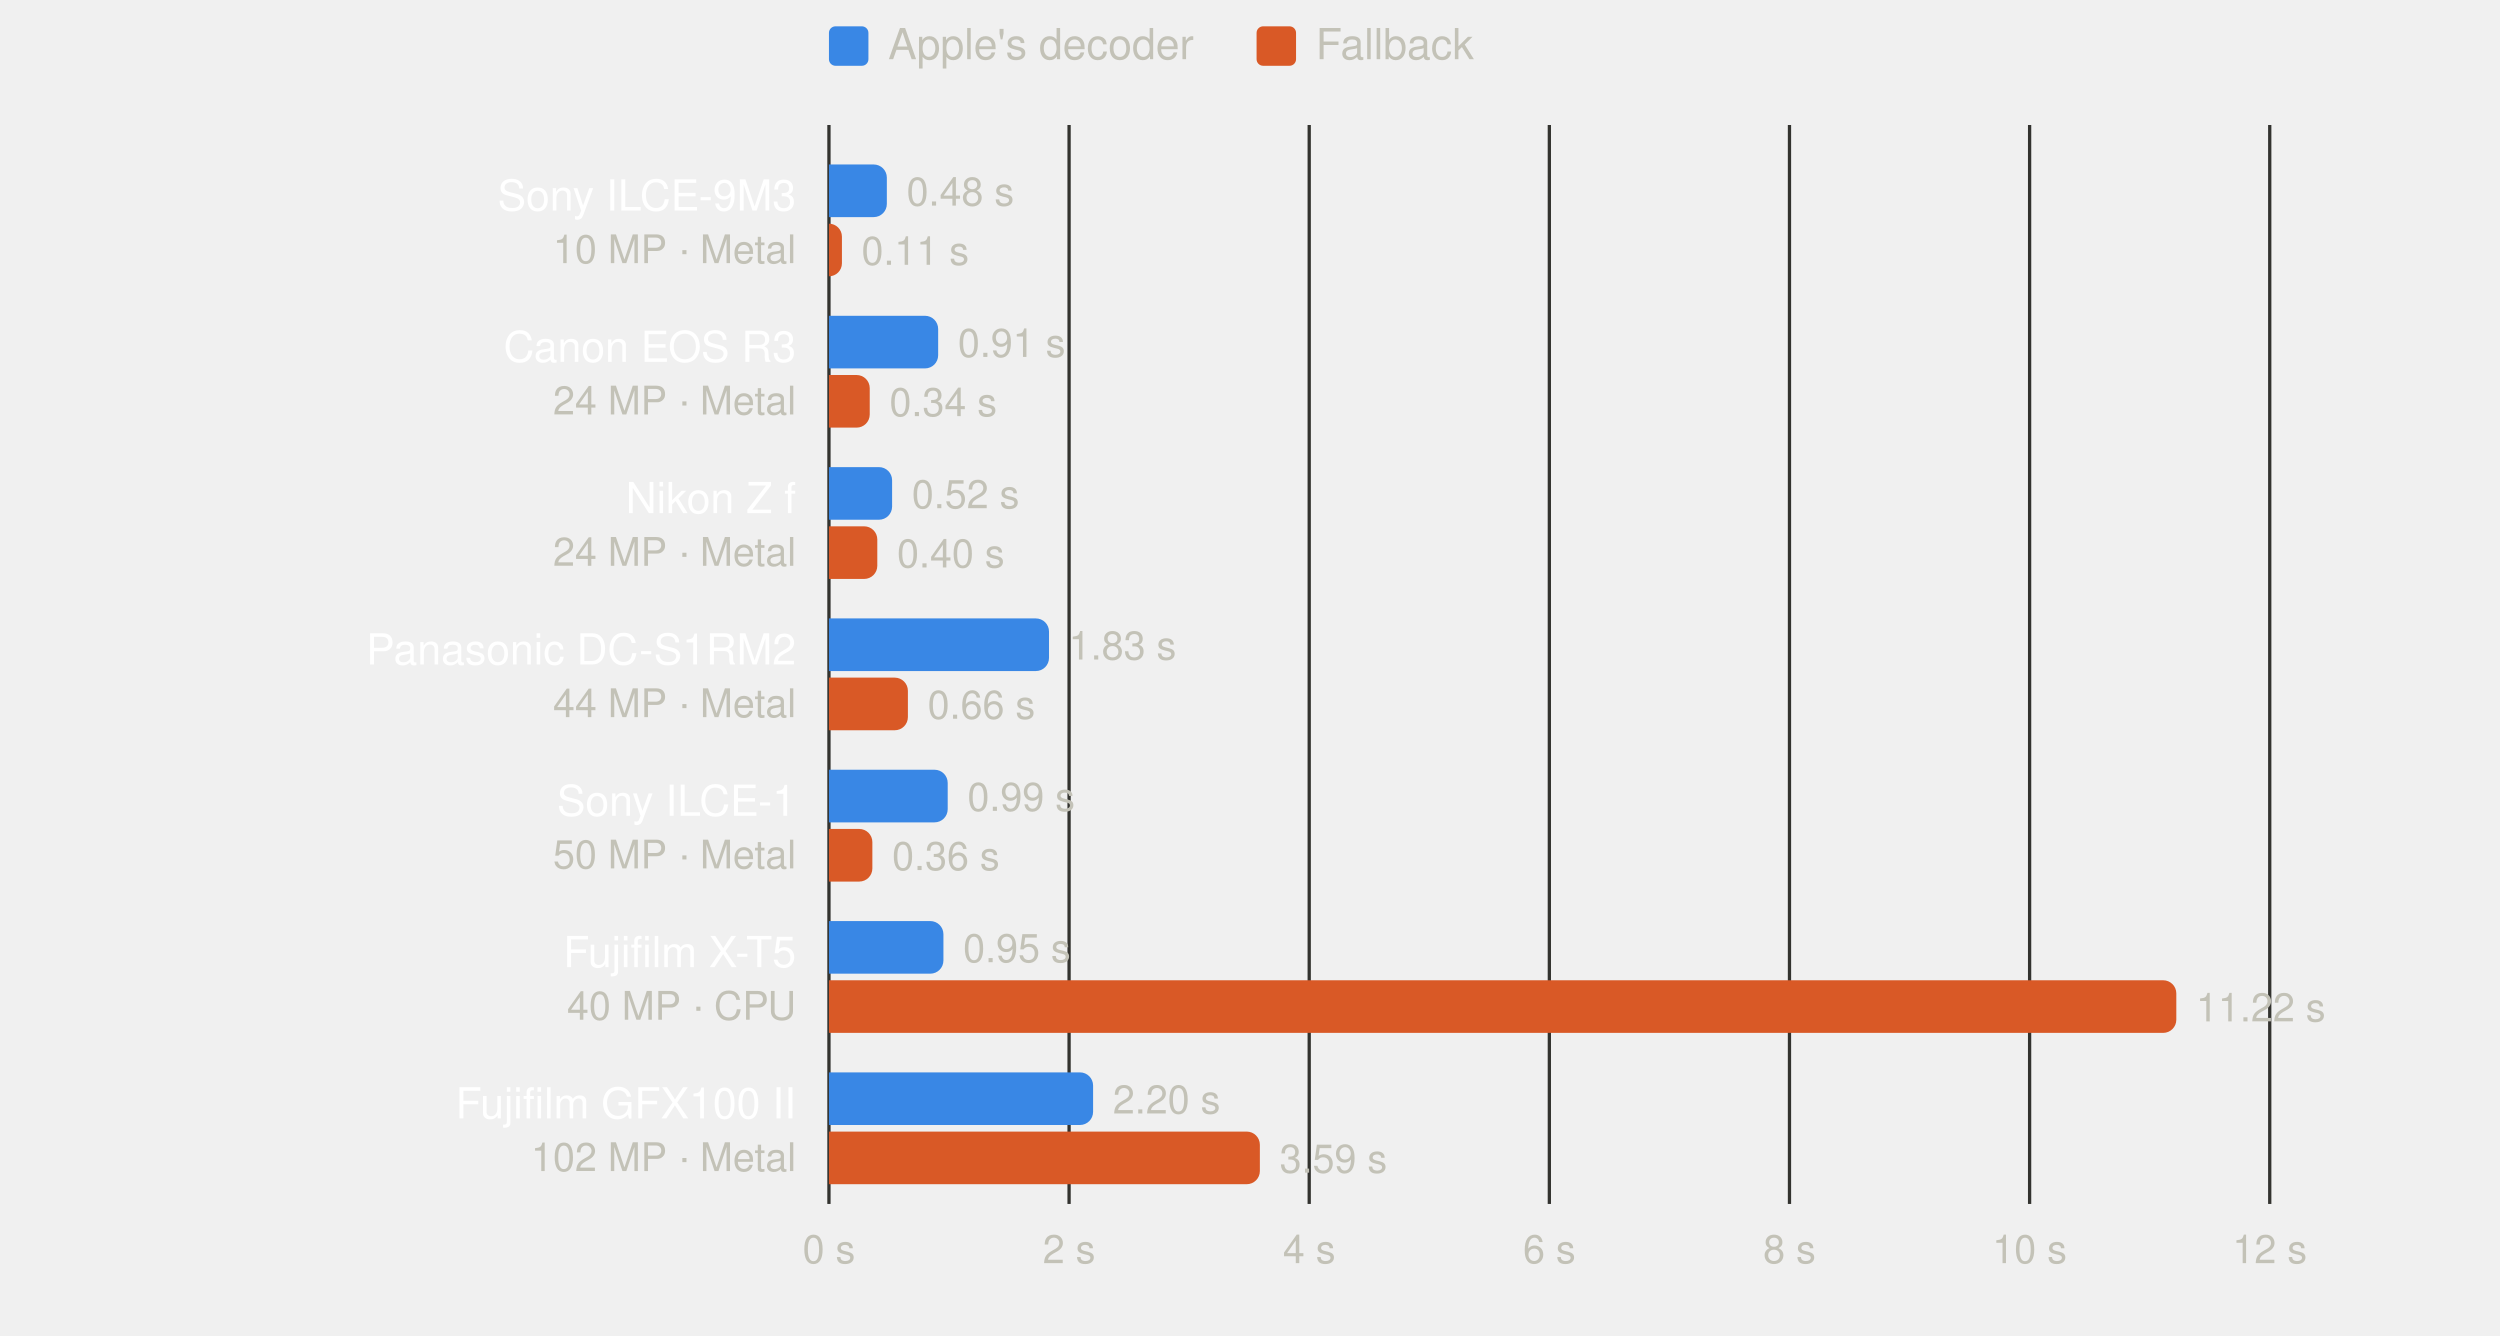
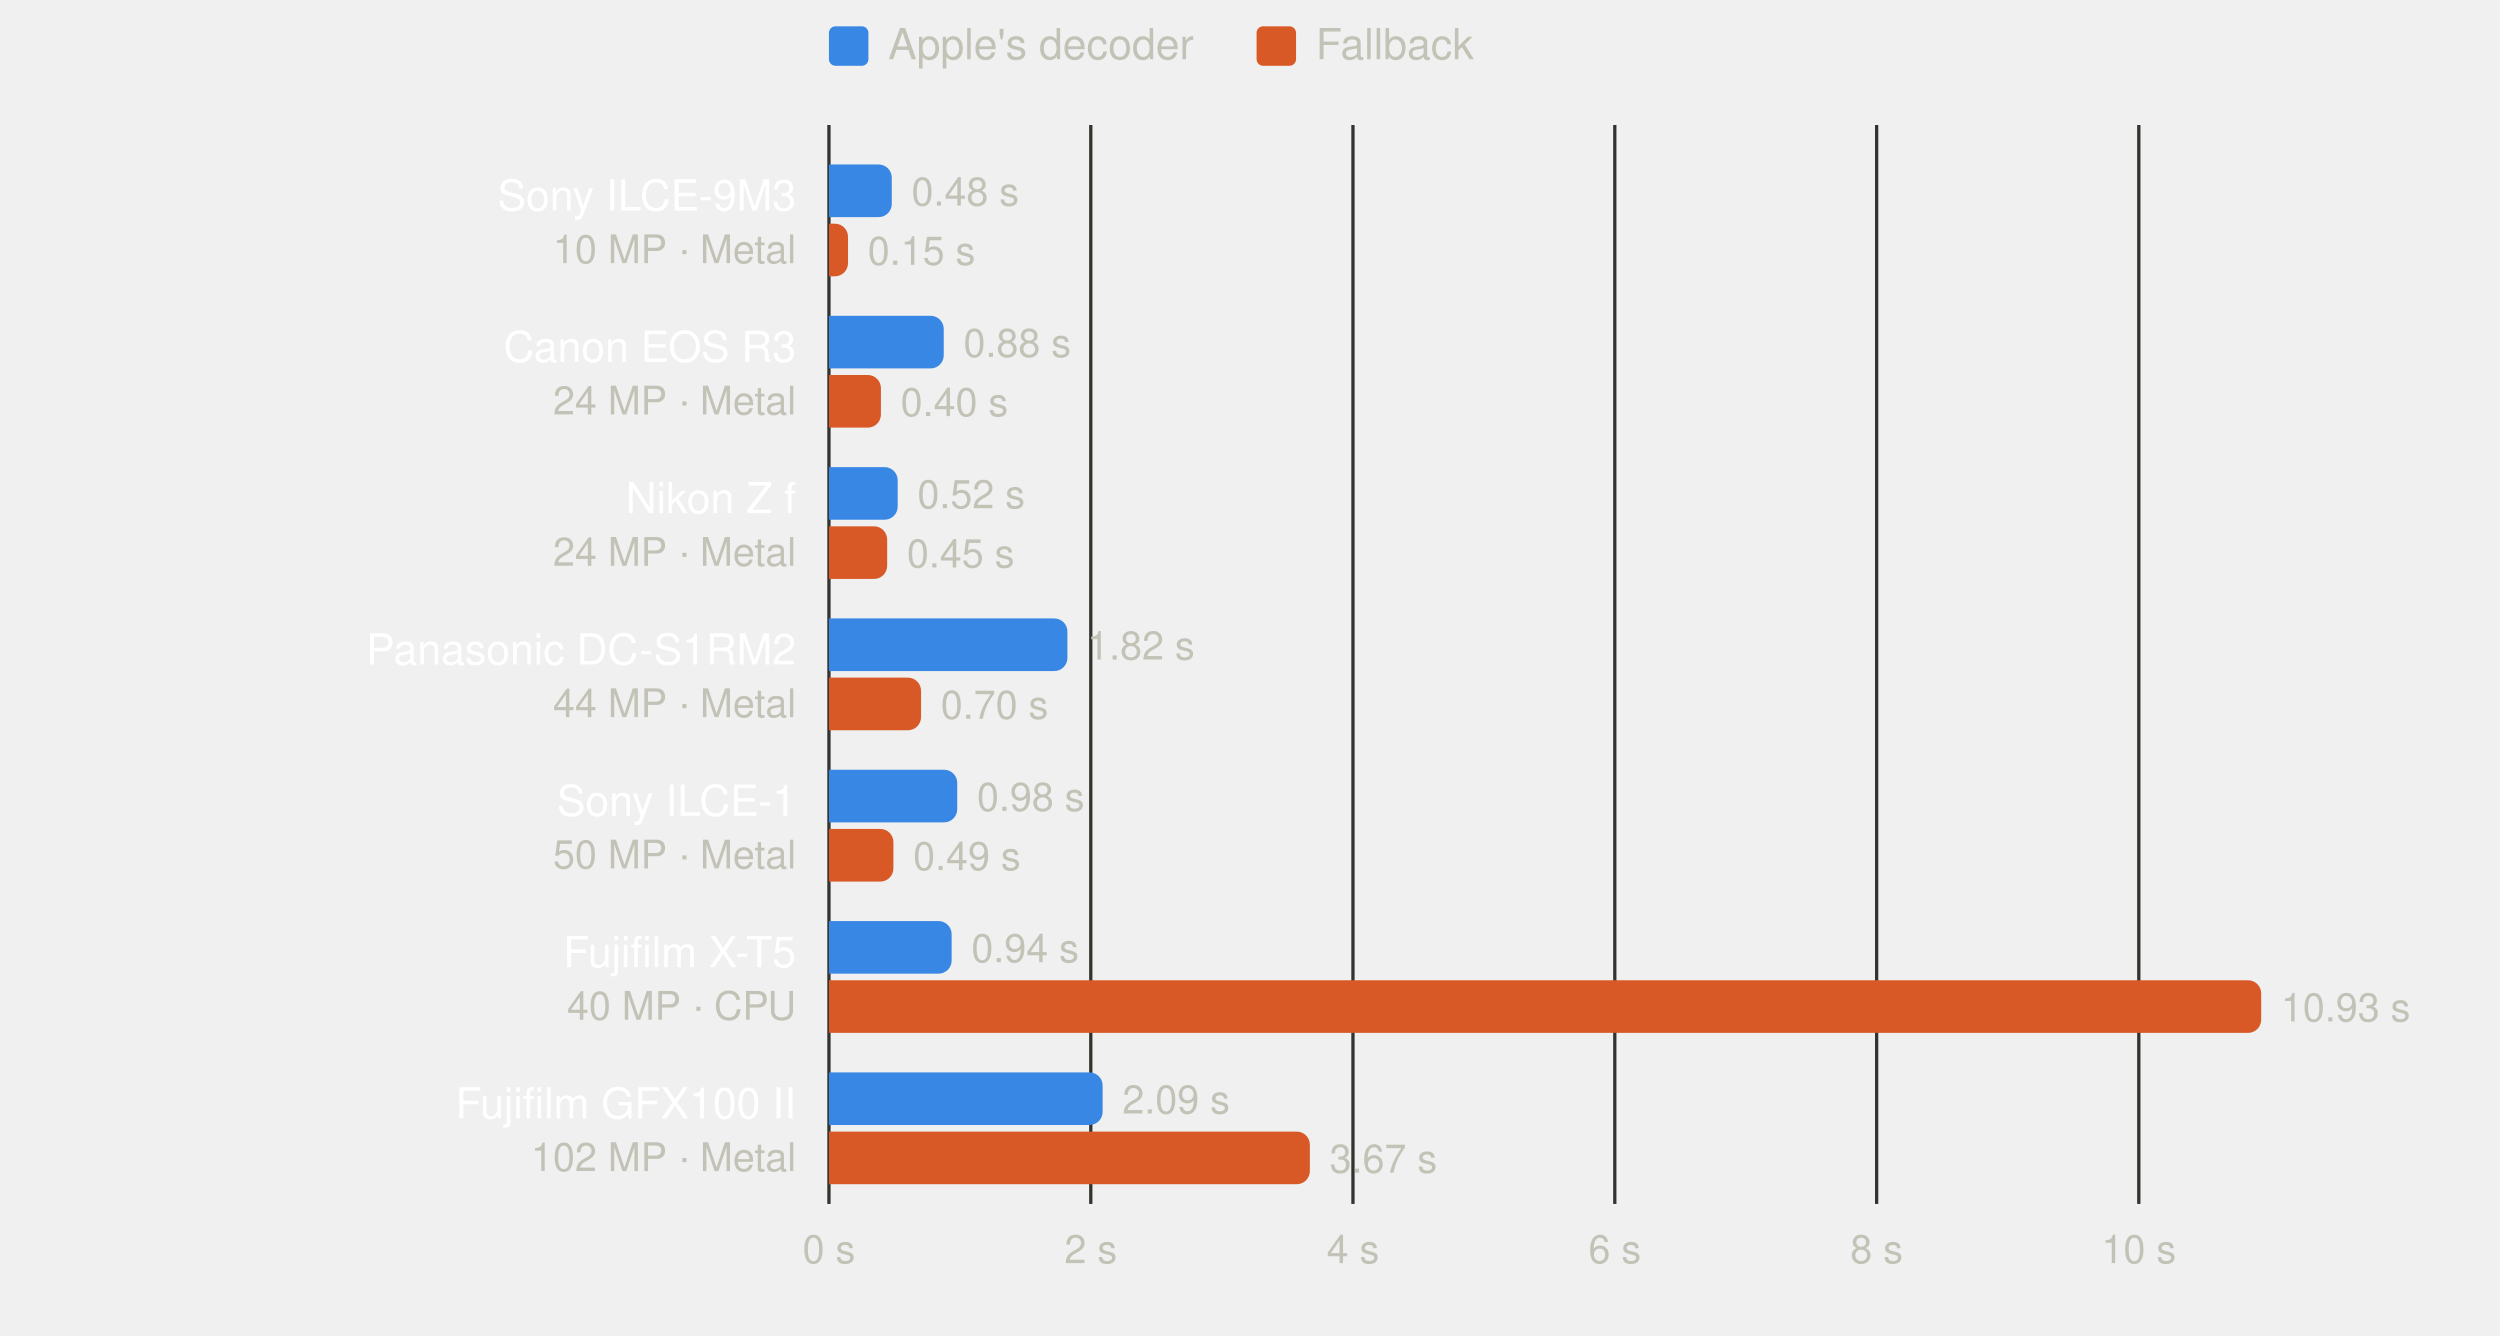
<svg xmlns="http://www.w3.org/2000/svg" viewBox="0 0 760 406" width="760" height="406" role="img" aria-label="Seconds from file to full-resolution image, per decoder" font-family="-apple-system, BlinkMacSystemFont, 'Segoe UI', Helvetica, Arial, sans-serif" font-size="13">
  <rect x="252" y="8" width="12" height="12" rx="2" fill="#3987e5" />
  <text x="270.0" y="18.0" text-anchor="start" fill="#c3c2b7" font-weight="400" font-size="13">Apple's decoder</text>
  <rect x="382.0" y="8" width="12" height="12" rx="2" fill="#d95926" />
  <text x="400.0" y="18.0" text-anchor="start" fill="#c3c2b7" font-weight="400" font-size="13">Fallback</text>
  <line x1="252.0" y1="38.0" x2="252.0" y2="366.0" stroke="#33332f" stroke-width="1" />
  <text x="252.0" y="384.0" text-anchor="middle" fill="#c3c2b7" font-weight="400" font-size="12">0 s</text>
-   <line x1="325.0" y1="38.0" x2="325.0" y2="366.0" stroke="#33332f" stroke-width="1" />
-   <text x="325.0" y="384.0" text-anchor="middle" fill="#c3c2b7" font-weight="400" font-size="12">2 s</text>
-   <line x1="398.0" y1="38.0" x2="398.0" y2="366.0" stroke="#33332f" stroke-width="1" />
-   <text x="398.0" y="384.0" text-anchor="middle" fill="#c3c2b7" font-weight="400" font-size="12">4 s</text>
-   <line x1="471.0" y1="38.0" x2="471.0" y2="366.0" stroke="#33332f" stroke-width="1" />
-   <text x="471.0" y="384.0" text-anchor="middle" fill="#c3c2b7" font-weight="400" font-size="12">6 s</text>
-   <line x1="544.0" y1="38.0" x2="544.0" y2="366.0" stroke="#33332f" stroke-width="1" />
-   <text x="544.0" y="384.0" text-anchor="middle" fill="#c3c2b7" font-weight="400" font-size="12">8 s</text>
-   <line x1="617.0" y1="38.0" x2="617.0" y2="366.0" stroke="#33332f" stroke-width="1" />
-   <text x="617.0" y="384.0" text-anchor="middle" fill="#c3c2b7" font-weight="400" font-size="12">10 s</text>
-   <line x1="690.0" y1="38.0" x2="690.0" y2="366.0" stroke="#33332f" stroke-width="1" />
-   <text x="690.0" y="384.0" text-anchor="middle" fill="#c3c2b7" font-weight="400" font-size="12">12 s</text>
+   <line x1="331.6" y1="38.0" x2="331.6" y2="366.0" stroke="#33332f" stroke-width="1" />
+   <text x="331.6" y="384.0" text-anchor="middle" fill="#c3c2b7" font-weight="400" font-size="12">2 s</text>
+   <line x1="411.3" y1="38.0" x2="411.3" y2="366.0" stroke="#33332f" stroke-width="1" />
+   <text x="411.3" y="384.0" text-anchor="middle" fill="#c3c2b7" font-weight="400" font-size="12">4 s</text>
+   <line x1="490.9" y1="38.0" x2="490.9" y2="366.0" stroke="#33332f" stroke-width="1" />
+   <text x="490.9" y="384.0" text-anchor="middle" fill="#c3c2b7" font-weight="400" font-size="12">6 s</text>
+   <line x1="570.5" y1="38.0" x2="570.5" y2="366.0" stroke="#33332f" stroke-width="1" />
+   <text x="570.5" y="384.0" text-anchor="middle" fill="#c3c2b7" font-weight="400" font-size="12">8 s</text>
+   <line x1="650.2" y1="38.0" x2="650.2" y2="366.0" stroke="#33332f" stroke-width="1" />
+   <text x="650.2" y="384.0" text-anchor="middle" fill="#c3c2b7" font-weight="400" font-size="12">10 s</text>
  <text x="242.0" y="64.0" text-anchor="end" fill="#ffffff" font-weight="400" font-size="13">Sony ILCE-9M3</text>
  <text x="242.0" y="80.0" text-anchor="end" fill="#c3c2b7" font-weight="400" font-size="12">10 MP · Metal</text>
-   <path d="M252.0,50.0 h13.6 a4,4 0 0 1 4,4 v8.0 a4,4 0 0 1 -4,4 h-13.6 z" fill="#3987e5" fill-opacity="1.0" />
-   <text x="275.6" y="62.5" text-anchor="start" fill="#c3c2b7" font-weight="400" font-size="12">0.48 s</text>
-   <path d="M252.0,68.0 h0.0 a3.948,3.948 0 0 1 3.948,3.948 v8.1 a3.948,3.948 0 0 1 -3.948,3.948 h-0.0 z" fill="#d95926" fill-opacity="1.0" />
-   <text x="261.9" y="80.5" text-anchor="start" fill="#c3c2b7" font-weight="400" font-size="12">0.11 s</text>
+   <path d="M252.0,50.0 h15.1 a4,4 0 0 1 4,4 v8.0 a4,4 0 0 1 -4,4 h-15.1 z" fill="#3987e5" fill-opacity="1.0" />
+   <text x="277.1" y="62.5" text-anchor="start" fill="#c3c2b7" font-weight="400" font-size="12">0.48 s</text>
+   <path d="M252.0,68.0 h1.8 a4,4 0 0 1 4,4 v8.0 a4,4 0 0 1 -4,4 h-1.8 z" fill="#d95926" fill-opacity="1.0" />
+   <text x="263.8" y="80.5" text-anchor="start" fill="#c3c2b7" font-weight="400" font-size="12">0.15 s</text>
  <text x="242.0" y="110.0" text-anchor="end" fill="#ffffff" font-weight="400" font-size="13">Canon EOS R3</text>
  <text x="242.0" y="126.0" text-anchor="end" fill="#c3c2b7" font-weight="400" font-size="12">24 MP · Metal</text>
-   <path d="M252.0,96.0 h29.2 a4,4 0 0 1 4,4 v8.0 a4,4 0 0 1 -4,4 h-29.2 z" fill="#3987e5" fill-opacity="1.0" />
-   <text x="291.2" y="108.5" text-anchor="start" fill="#c3c2b7" font-weight="400" font-size="12">0.91 s</text>
-   <path d="M252.0,114.0 h8.4 a4,4 0 0 1 4,4 v8.0 a4,4 0 0 1 -4,4 h-8.4 z" fill="#d95926" fill-opacity="1.0" />
-   <text x="270.4" y="126.5" text-anchor="start" fill="#c3c2b7" font-weight="400" font-size="12">0.34 s</text>
+   <path d="M252.0,96.0 h30.9 a4,4 0 0 1 4,4 v8.0 a4,4 0 0 1 -4,4 h-30.9 z" fill="#3987e5" fill-opacity="1.0" />
+   <text x="292.9" y="108.5" text-anchor="start" fill="#c3c2b7" font-weight="400" font-size="12">0.88 s</text>
+   <path d="M252.0,114.0 h11.8 a4,4 0 0 1 4,4 v8.0 a4,4 0 0 1 -4,4 h-11.8 z" fill="#d95926" fill-opacity="1.0" />
+   <text x="273.8" y="126.5" text-anchor="start" fill="#c3c2b7" font-weight="400" font-size="12">0.40 s</text>
  <text x="242.0" y="156.0" text-anchor="end" fill="#ffffff" font-weight="400" font-size="13">Nikon Z f</text>
  <text x="242.0" y="172.0" text-anchor="end" fill="#c3c2b7" font-weight="400" font-size="12">24 MP · Metal</text>
-   <path d="M252.0,142.0 h15.2 a4,4 0 0 1 4,4 v8.0 a4,4 0 0 1 -4,4 h-15.2 z" fill="#3987e5" fill-opacity="1.0" />
-   <text x="277.2" y="154.5" text-anchor="start" fill="#c3c2b7" font-weight="400" font-size="12">0.52 s</text>
-   <path d="M252.0,160.0 h10.7 a4,4 0 0 1 4,4 v8.0 a4,4 0 0 1 -4,4 h-10.7 z" fill="#d95926" fill-opacity="1.0" />
-   <text x="272.7" y="172.5" text-anchor="start" fill="#c3c2b7" font-weight="400" font-size="12">0.40 s</text>
+   <path d="M252.0,142.0 h16.9 a4,4 0 0 1 4,4 v8.0 a4,4 0 0 1 -4,4 h-16.9 z" fill="#3987e5" fill-opacity="1.0" />
+   <text x="278.9" y="154.5" text-anchor="start" fill="#c3c2b7" font-weight="400" font-size="12">0.52 s</text>
+   <path d="M252.0,160.0 h13.7 a4,4 0 0 1 4,4 v8.0 a4,4 0 0 1 -4,4 h-13.7 z" fill="#d95926" fill-opacity="1.0" />
+   <text x="275.7" y="172.5" text-anchor="start" fill="#c3c2b7" font-weight="400" font-size="12">0.45 s</text>
  <text x="242.0" y="202.0" text-anchor="end" fill="#ffffff" font-weight="400" font-size="13">Panasonic DC-S1RM2</text>
  <text x="242.0" y="218.0" text-anchor="end" fill="#c3c2b7" font-weight="400" font-size="12">44 MP · Metal</text>
-   <path d="M252.0,188.0 h62.9 a4,4 0 0 1 4,4 v8.0 a4,4 0 0 1 -4,4 h-62.9 z" fill="#3987e5" fill-opacity="1.0" />
-   <text x="324.9" y="200.5" text-anchor="start" fill="#c3c2b7" font-weight="400" font-size="12">1.83 s</text>
-   <path d="M252.0,206.0 h20.0 a4,4 0 0 1 4,4 v8.0 a4,4 0 0 1 -4,4 h-20.0 z" fill="#d95926" fill-opacity="1.0" />
-   <text x="282.0" y="218.5" text-anchor="start" fill="#c3c2b7" font-weight="400" font-size="12">0.66 s</text>
+   <path d="M252.0,188.0 h68.5 a4,4 0 0 1 4,4 v8.0 a4,4 0 0 1 -4,4 h-68.5 z" fill="#3987e5" fill-opacity="1.0" />
+   <text x="330.5" y="200.5" text-anchor="start" fill="#c3c2b7" font-weight="400" font-size="12">1.82 s</text>
+   <path d="M252.0,206.0 h24.0 a4,4 0 0 1 4,4 v8.0 a4,4 0 0 1 -4,4 h-24.0 z" fill="#d95926" fill-opacity="1.0" />
+   <text x="286.0" y="218.5" text-anchor="start" fill="#c3c2b7" font-weight="400" font-size="12">0.70 s</text>
  <text x="242.0" y="248.0" text-anchor="end" fill="#ffffff" font-weight="400" font-size="13">Sony ILCE-1</text>
  <text x="242.0" y="264.0" text-anchor="end" fill="#c3c2b7" font-weight="400" font-size="12">50 MP · Metal</text>
-   <path d="M252.0,234.0 h32.1 a4,4 0 0 1 4,4 v8.0 a4,4 0 0 1 -4,4 h-32.1 z" fill="#3987e5" fill-opacity="1.0" />
-   <text x="294.1" y="246.5" text-anchor="start" fill="#c3c2b7" font-weight="400" font-size="12">0.99 s</text>
-   <path d="M252.0,252.0 h9.2 a4,4 0 0 1 4,4 v8.0 a4,4 0 0 1 -4,4 h-9.2 z" fill="#d95926" fill-opacity="1.0" />
-   <text x="271.2" y="264.5" text-anchor="start" fill="#c3c2b7" font-weight="400" font-size="12">0.36 s</text>
+   <path d="M252.0,234.0 h35.0 a4,4 0 0 1 4,4 v8.0 a4,4 0 0 1 -4,4 h-35.0 z" fill="#3987e5" fill-opacity="1.0" />
+   <text x="297.0" y="246.5" text-anchor="start" fill="#c3c2b7" font-weight="400" font-size="12">0.98 s</text>
+   <path d="M252.0,252.0 h15.6 a4,4 0 0 1 4,4 v8.0 a4,4 0 0 1 -4,4 h-15.6 z" fill="#d95926" fill-opacity="1.0" />
+   <text x="277.6" y="264.5" text-anchor="start" fill="#c3c2b7" font-weight="400" font-size="12">0.49 s</text>
  <text x="242.0" y="294.0" text-anchor="end" fill="#ffffff" font-weight="400" font-size="13">Fujifilm X-T5</text>
  <text x="242.0" y="310.0" text-anchor="end" fill="#c3c2b7" font-weight="400" font-size="12">40 MP · CPU</text>
-   <path d="M252.0,280.0 h30.8 a4,4 0 0 1 4,4 v8.0 a4,4 0 0 1 -4,4 h-30.8 z" fill="#3987e5" fill-opacity="1.0" />
-   <text x="292.8" y="292.5" text-anchor="start" fill="#c3c2b7" font-weight="400" font-size="12">0.95 s</text>
-   <path d="M252.0,298.0 h405.6 a4,4 0 0 1 4,4 v8.0 a4,4 0 0 1 -4,4 h-405.6 z" fill="#d95926" fill-opacity="1.0" />
-   <text x="667.6" y="310.5" text-anchor="start" fill="#c3c2b7" font-weight="400" font-size="12">11.22 s</text>
+   <path d="M252.0,280.0 h33.3 a4,4 0 0 1 4,4 v8.0 a4,4 0 0 1 -4,4 h-33.3 z" fill="#3987e5" fill-opacity="1.0" />
+   <text x="295.3" y="292.5" text-anchor="start" fill="#c3c2b7" font-weight="400" font-size="12">0.94 s</text>
+   <path d="M252.0,298.0 h431.4 a4,4 0 0 1 4,4 v8.0 a4,4 0 0 1 -4,4 h-431.4 z" fill="#d95926" fill-opacity="1.0" />
+   <text x="693.4" y="310.5" text-anchor="start" fill="#c3c2b7" font-weight="400" font-size="12">10.93 s</text>
  <text x="242.0" y="340.0" text-anchor="end" fill="#ffffff" font-weight="400" font-size="13">Fujifilm GFX100 II</text>
  <text x="242.0" y="356.0" text-anchor="end" fill="#c3c2b7" font-weight="400" font-size="12">102 MP · Metal</text>
-   <path d="M252.0,326.0 h76.3 a4,4 0 0 1 4,4 v8.0 a4,4 0 0 1 -4,4 h-76.3 z" fill="#3987e5" fill-opacity="1.0" />
-   <text x="338.3" y="338.5" text-anchor="start" fill="#c3c2b7" font-weight="400" font-size="12">2.20 s</text>
-   <path d="M252.0,344.0 h127.0 a4,4 0 0 1 4,4 v8.0 a4,4 0 0 1 -4,4 h-127.0 z" fill="#d95926" fill-opacity="1.0" />
-   <text x="389.0" y="356.5" text-anchor="start" fill="#c3c2b7" font-weight="400" font-size="12">3.59 s</text>
+   <path d="M252.0,326.0 h79.2 a4,4 0 0 1 4,4 v8.0 a4,4 0 0 1 -4,4 h-79.2 z" fill="#3987e5" fill-opacity="1.0" />
+   <text x="341.2" y="338.5" text-anchor="start" fill="#c3c2b7" font-weight="400" font-size="12">2.09 s</text>
+   <path d="M252.0,344.0 h142.2 a4,4 0 0 1 4,4 v8.0 a4,4 0 0 1 -4,4 h-142.2 z" fill="#d95926" fill-opacity="1.0" />
+   <text x="404.2" y="356.5" text-anchor="start" fill="#c3c2b7" font-weight="400" font-size="12">3.67 s</text>
</svg>
